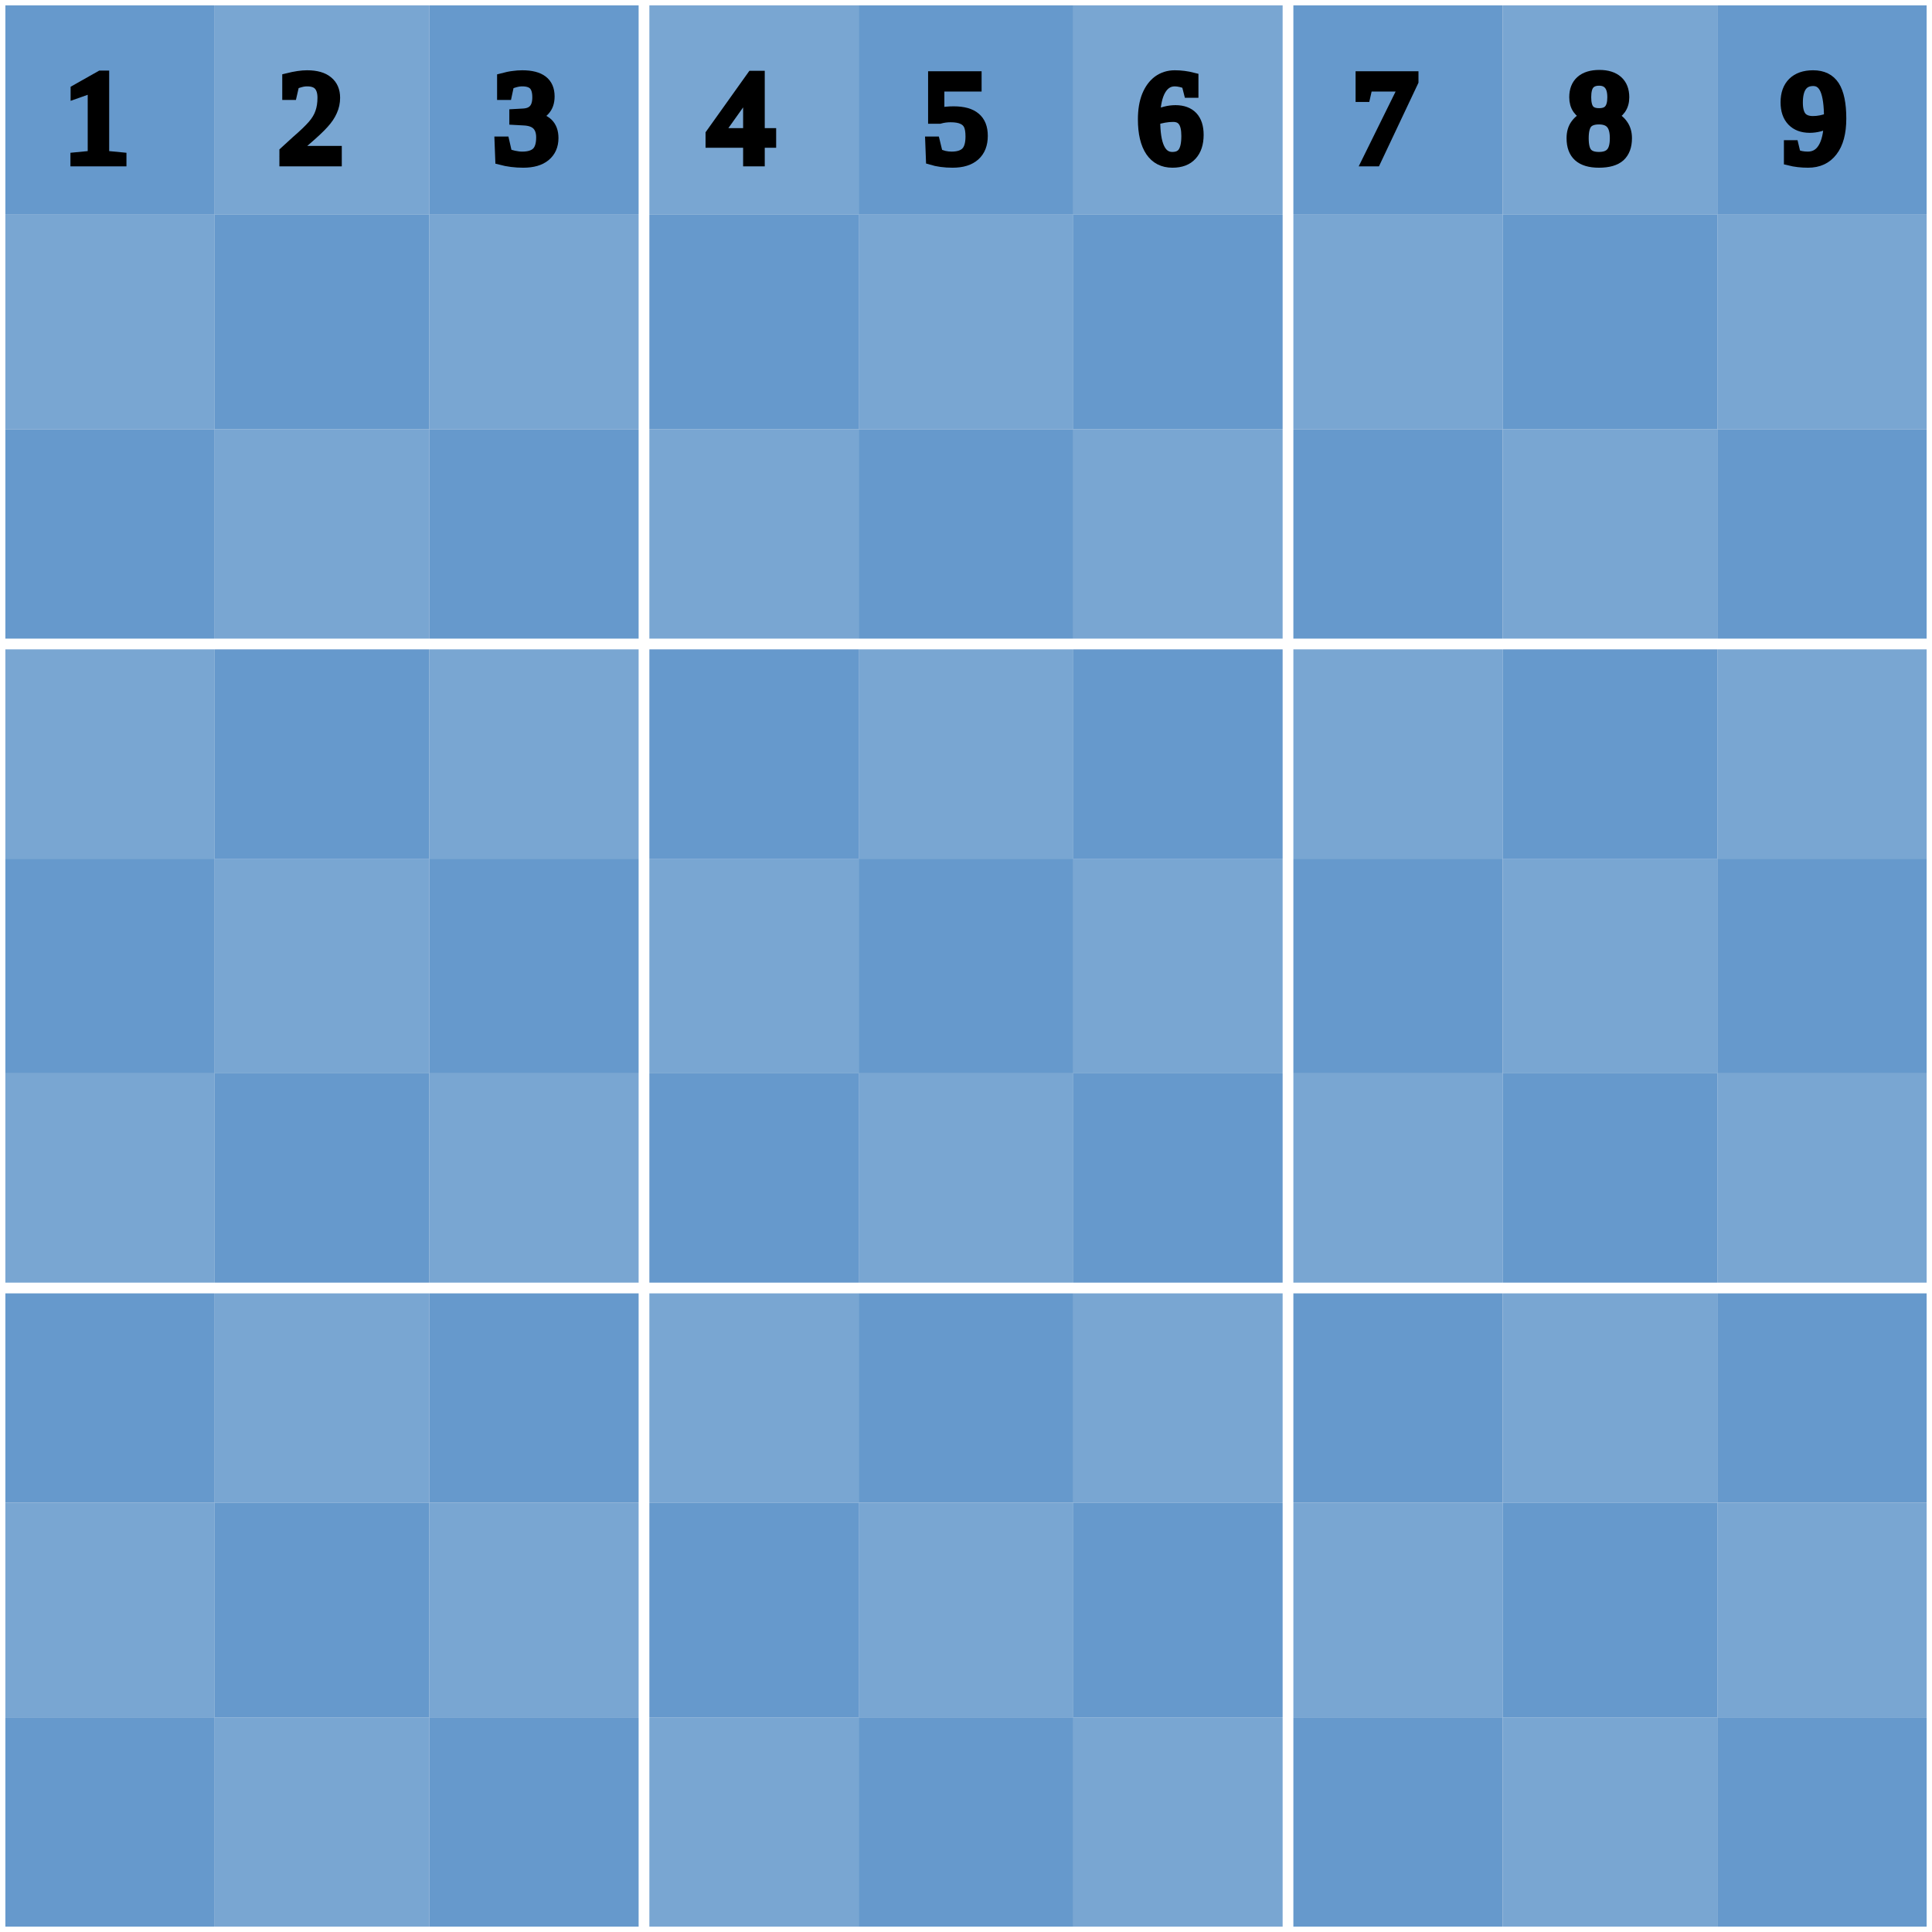
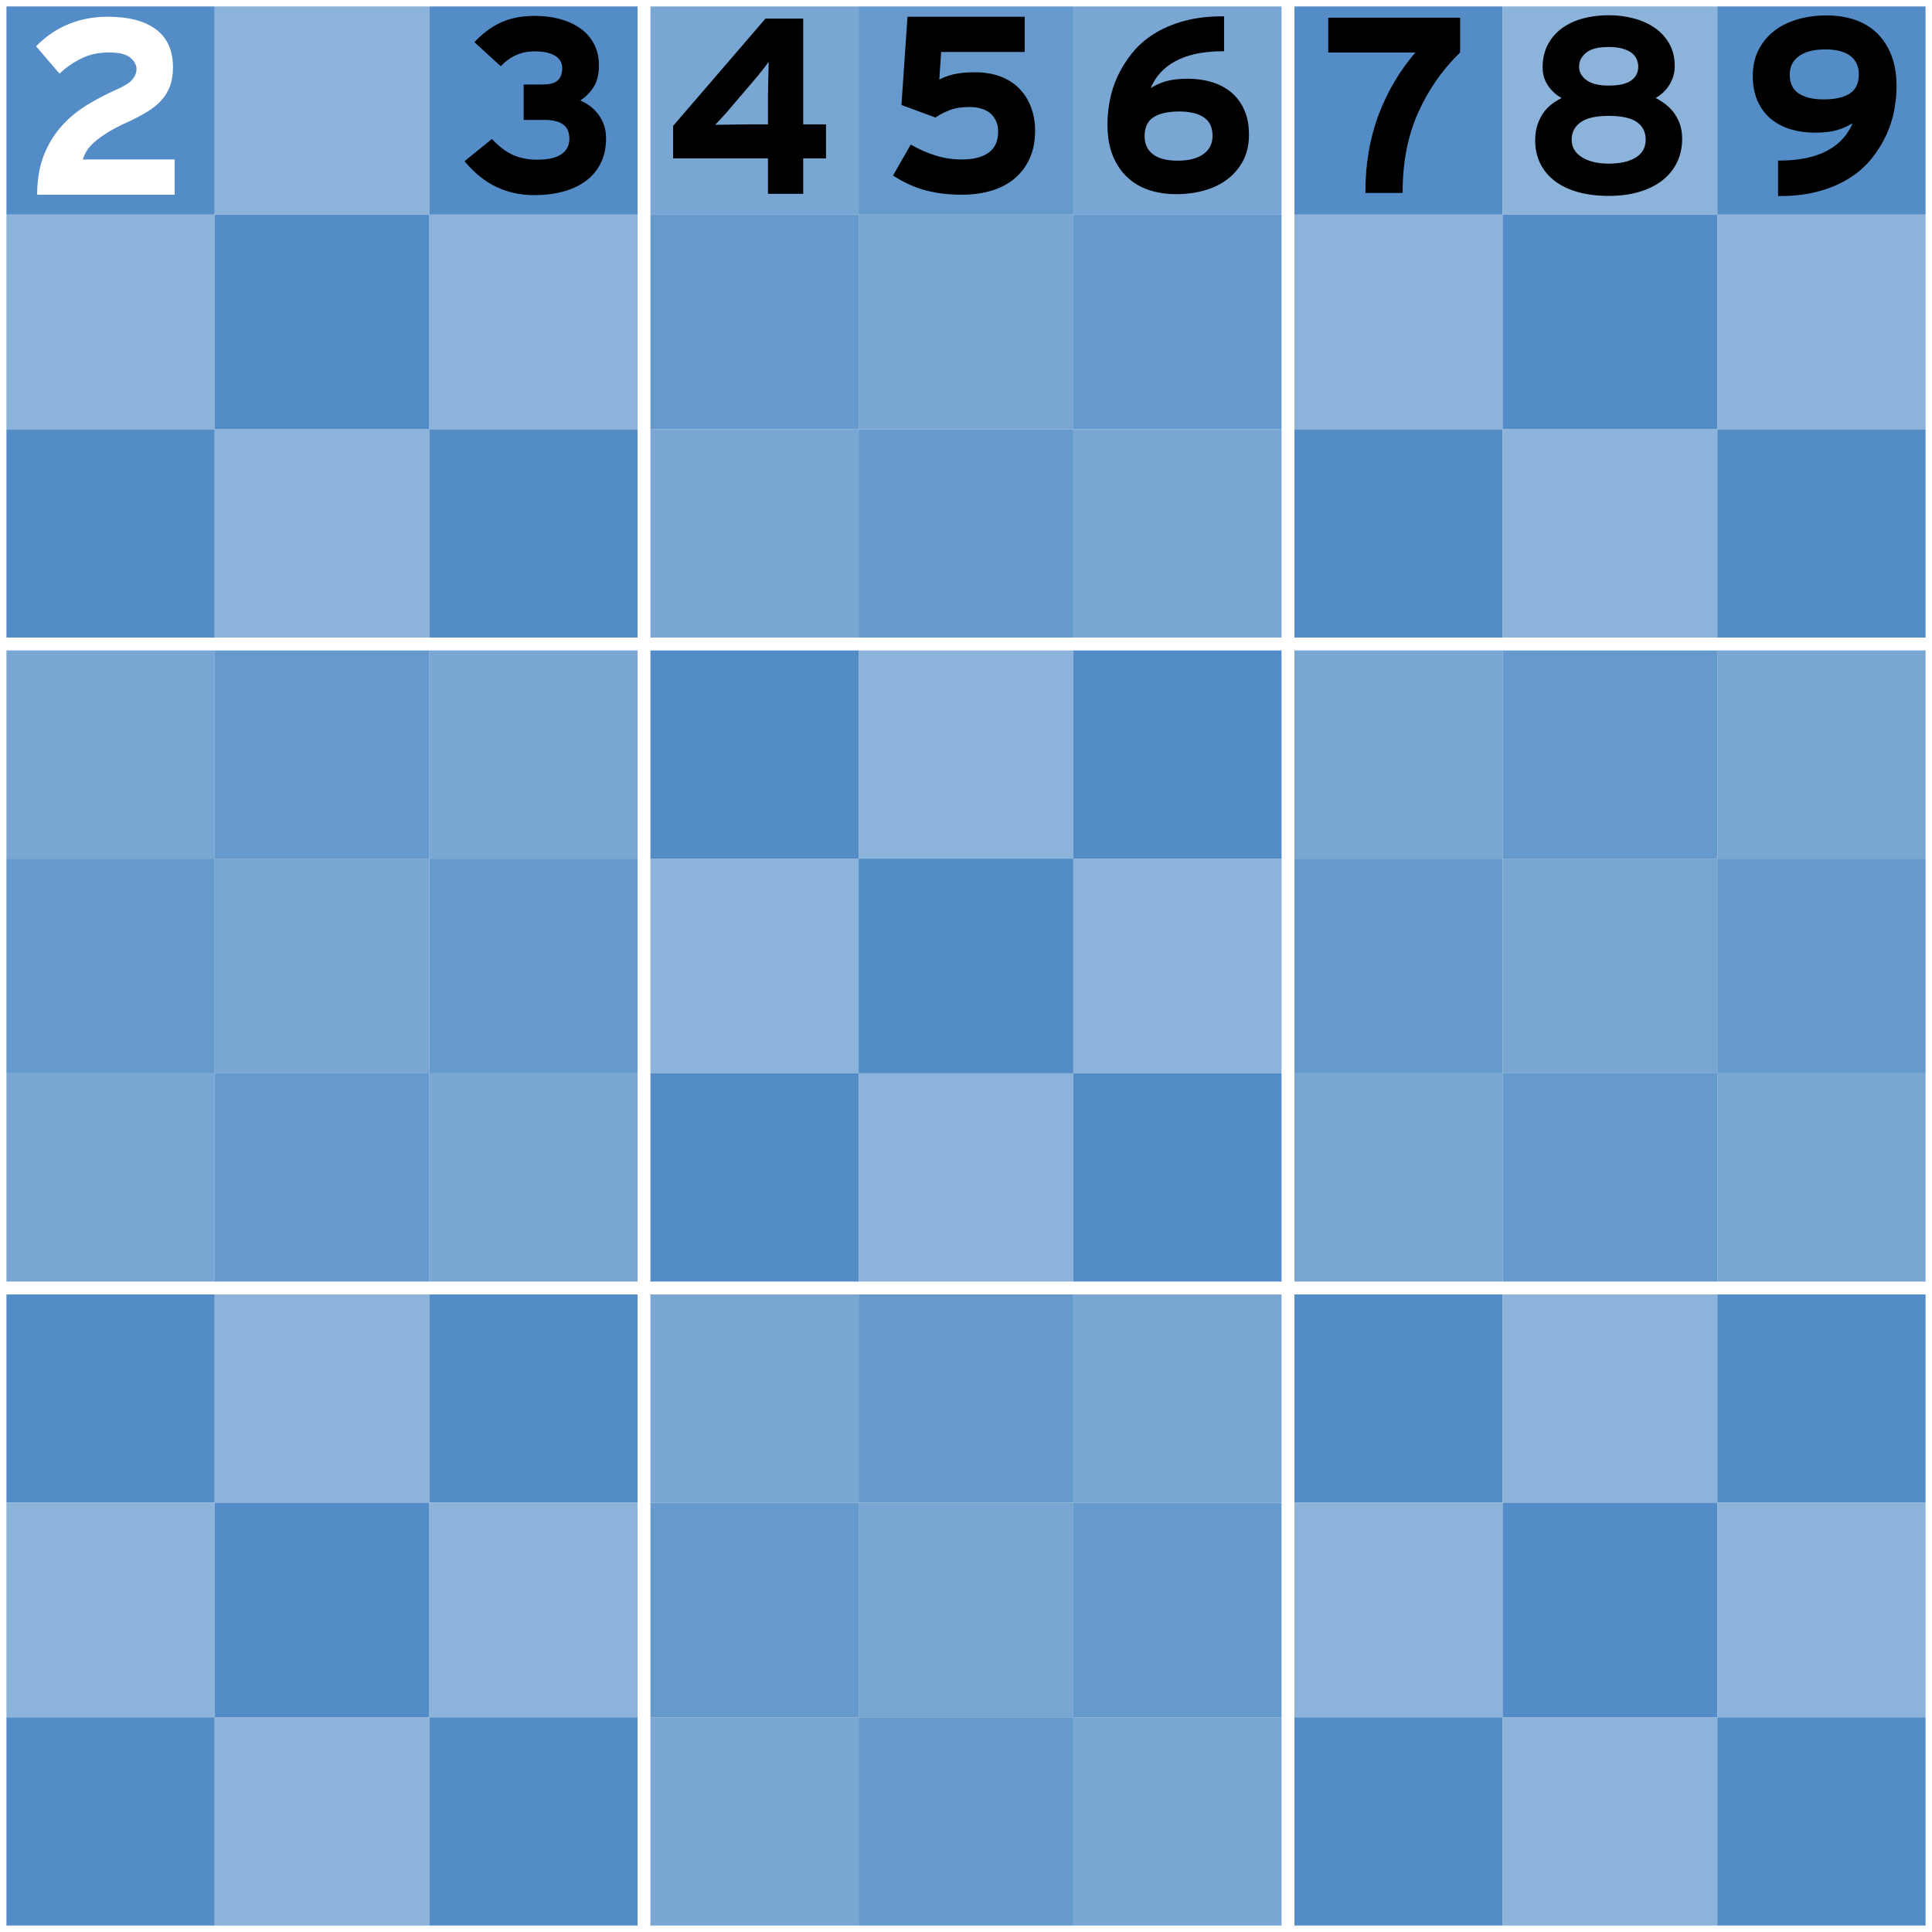
- <svg xmlns="http://www.w3.org/2000/svg" version="1.2" baseProfile="tiny" viewBox="0 0 180 180">
-   <defs />
-   <rect x="0" y="0" width="20" height="20" stroke="none" fill="#6699cc" />
-   <rect x="20" y="0" width="20" height="20" stroke="none" fill="#79a6d2" />
-   <rect x="40" y="0" width="20" height="20" stroke="none" fill="#6699cc" />
+ <svg xmlns="http://www.w3.org/2000/svg" xmlns:xlink="http://www.w3.org/1999/xlink" version="1.2" baseProfile="tiny" viewBox="0 0 180 180">
+   <defs>
+     <path id="num_1" d="M 45.856,98.014 V 27.928 H 29.236 v -14.266 c 5.447,-0.276 9.856,-1.43 13.226,-3.462 3.37,-2.032 5.564,-5.079 6.581,-9.143 H 65.11 V 98.014 Z" />
+     <path id="num_2" d="m 12.259,99.325 c 0.09,-8.31 1.359,-15.512 3.806,-21.606 2.447,-6.094 5.703,-11.403 9.766,-15.929 4.063,-4.526 8.773,-8.427 14.128,-11.704 5.355,-3.277 10.988,-6.209 16.897,-8.796 4.156,-1.846 7.019,-3.715 8.589,-5.609 1.57,-1.894 2.354,-3.901 2.354,-6.023 -6.3e-5,-2.494 -1.201,-4.757 -3.601,-6.788 -2.401,-2.032 -6.511,-3.048 -12.33,-3.048 -5.816,8e-5 -11.01,1.131 -15.58,3.394 -4.571,2.263 -8.564,5.01 -11.979,8.242 L 11.84,16.913 c 5.171,-5.264 11.081,-9.258 17.73,-11.981 6.649,-2.723 13.852,-4.085 21.61,-4.085 11.542,9e-5 20.429,2.309 26.661,6.926 6.232,4.617 9.348,11.588 9.348,20.913 -8.2e-5,3.88 -0.531,7.275 -1.591,10.183 -1.061,2.908 -2.631,5.516 -4.709,7.824 -2.078,2.308 -4.664,4.409 -7.756,6.302 -3.093,1.894 -6.717,3.81 -10.874,5.749 -4.34,1.939 -8.01,3.832 -11.011,5.679 -3.001,1.847 -5.518,3.648 -7.549,5.402 -2.032,1.754 -3.601,3.532 -4.709,5.332 -1.107,1.801 -1.892,3.624 -2.354,5.47 h 51.526 v 18.7 z" />
+     <path id="num_3" d="m 89.288,68.26 c -8.2e-5,5.222 -0.962,9.779 -2.885,13.672 -1.923,3.893 -4.625,7.145 -8.106,9.756 -3.48,2.611 -7.671,4.58 -12.571,5.908 -4.901,1.328 -10.328,1.992 -16.282,1.992 -7.238,0 -14.04,-1.466 -20.407,-4.397 C 22.67,92.26 16.785,87.589 11.381,81.179 L 25.945,69.359 c 4.031,4.216 8.016,7.17 11.955,8.865 3.939,1.694 8.382,2.541 13.33,2.541 6.321,0 10.992,-1.076 14.014,-3.229 3.022,-2.153 4.533,-5.152 4.533,-8.999 -6.3e-5,-3.757 -1.213,-6.529 -3.64,-8.315 -2.427,-1.786 -5.931,-2.679 -10.513,-2.68 H 44.223 V 38.718 h 10.303 c 4.031,5.9e-5 6.917,-0.824 8.657,-2.472 1.74,-1.648 2.61,-4.075 2.61,-7.282 -5.9e-5,-1.191 -0.275,-2.382 -0.824,-3.573 -0.549,-1.191 -1.443,-2.245 -2.679,-3.162 -1.237,-0.917 -2.886,-1.65 -4.946,-2.199 -2.06,-0.549 -4.603,-0.824 -7.628,-0.824 -7.235,8e-5 -13.509,2.702 -18.824,8.106 L 16.879,14.536 C 21.458,9.772 26.335,6.223 31.511,3.887 36.687,1.551 42.848,0.384 49.993,0.384 c 4.945,9.92e-5 9.548,0.572 13.808,1.717 4.26,1.145 7.994,2.84 11.2,5.084 3.206,2.245 5.725,5.084 7.556,8.519 1.831,3.434 2.747,7.396 2.747,11.886 -7.8e-5,5.222 -1.145,9.436 -3.434,12.643 -2.29,3.206 -4.854,5.542 -7.695,7.007 1.557,0.548 3.206,1.372 4.946,2.472 1.74,1.1 3.366,2.497 4.879,4.191 1.512,1.694 2.772,3.732 3.778,6.114 1.006,2.382 1.509,5.13 1.51,8.244 z" />
+     <path id="num_4" d="M 79.501,79.033 V 98.841 H 60.805 V 79.033 H 7.758 V 61.58 L 59.14,1.884 H 79.501 V 61.027 H 92.245 V 79.033 Z M 61.22,24.045 c -0.924,1.294 -2.195,2.979 -3.811,5.057 -1.616,2.078 -3.209,4.04 -4.779,5.886 L 38.783,51.195 c -0.741,0.921 -1.55,1.868 -2.426,2.838 -0.876,0.971 -1.73,1.894 -2.562,2.771 -0.831,0.876 -1.594,1.707 -2.287,2.492 -0.693,0.785 -1.316,1.455 -1.868,2.01 0.831,0 2.032,-0.023 3.601,-0.07 1.57,-0.046 3.3,-0.07 5.193,-0.07 1.892,0 3.762,-0.023 5.609,-0.07 1.847,-0.046 3.464,-0.07 4.85,-0.07 H 60.805 V 45.238 c -5.7e-5,-1.386 0.022,-3.095 0.068,-5.127 0.045,-2.032 0.091,-4.086 0.137,-6.163 0.046,-2.077 0.093,-4.015 0.139,-5.816 0.046,-1.801 0.07,-3.163 0.07,-4.087 z" />
+     <path id="num_5" d="m 89.13,64.034 c -8.5e-5,5.816 -0.993,10.917 -2.978,15.303 -1.985,4.386 -4.756,8.08 -8.312,11.081 -3.556,3.001 -7.828,5.24 -12.814,6.717 -4.986,1.477 -10.434,2.215 -16.343,2.215 -7.017,0 -13.549,-0.762 -19.598,-2.285 -6.049,-1.523 -12.119,-4.223 -18.212,-8.101 l 9.418,-16.485 c 4.523,2.587 9.139,4.596 13.849,6.027 4.71,1.432 9.558,2.147 14.543,2.147 6.65,0 11.775,-1.339 15.375,-4.018 3.6,-2.678 5.4,-6.65 5.4,-11.914 -6.6e-5,-2.491 -0.438,-4.66 -1.315,-6.507 -0.876,-1.847 -2.054,-3.348 -3.532,-4.502 -1.478,-1.154 -3.21,-2.008 -5.195,-2.562 -1.985,-0.554 -4.132,-0.831 -6.44,-0.831 -4.433,0 -8.15,0.577 -11.151,1.731 -3.001,1.154 -5.656,2.516 -7.963,4.085 L 15.442,49.35 18.765,0.872 H 83.309 V 19.572 H 36.632 l -1.107,16.76 c 2.68,-1.477 5.589,-2.585 8.729,-3.324 3.139,-0.74 7.017,-1.109 11.632,-1.11 5.45,7e-5 10.252,0.808 14.407,2.424 4.155,1.616 7.618,3.879 10.388,6.788 2.77,2.91 4.871,6.326 6.302,10.25 1.431,3.924 2.147,8.149 2.147,12.674 z" />
+     <path id="num_6" d="m 88.681,66.32 c -8.5e-5,5.361 -1.045,10.065 -3.135,14.11 -2.09,4.045 -4.93,7.454 -8.52,10.226 -3.59,2.772 -7.84,4.862 -12.747,6.27 -4.908,1.408 -10.178,2.111 -15.811,2.111 -5.364,0 -10.341,-0.75 -14.929,-2.249 C 28.949,95.289 24.95,92.949 21.542,89.768 18.133,86.587 15.452,82.588 13.498,77.772 11.544,72.955 10.567,67.184 10.567,60.458 c -6e-6,-4.18 0.432,-8.565 1.296,-13.155 0.864,-4.59 2.318,-9.089 4.362,-13.496 2.044,-4.407 4.68,-8.633 7.907,-12.679 3.227,-4.045 7.226,-7.59 11.996,-10.634 C 40.898,7.451 46.465,5.043 52.827,3.271 59.19,1.498 66.506,0.612 74.777,0.612 v 18.538 c -11.089,7.8e-5 -20.109,1.886 -27.061,5.658 -6.952,3.772 -11.791,9.339 -14.517,16.7 3.09,-2.088 6.27,-3.61 9.542,-4.564 3.271,-0.954 7.36,-1.431 12.267,-1.431 4.726,5.9e-5 9.135,0.613 13.226,1.839 4.091,1.226 7.658,3.111 10.702,5.656 3.044,2.545 5.429,5.749 7.156,9.612 1.726,3.864 2.59,8.43 2.59,13.7 z m -19.358,0.682 c -6.5e-5,-4.909 -1.682,-8.499 -5.044,-10.771 -3.363,-2.272 -8.043,-3.407 -14.039,-3.407 -6.546,9.9e-5 -11.5,1.136 -14.863,3.407 -3.363,2.272 -5.044,5.908 -5.044,10.908 -2.6e-5,4.452 1.591,7.928 4.772,10.428 3.181,2.5 7.907,3.751 14.178,3.751 6.362,0 11.293,-1.272 14.792,-3.817 3.499,-2.545 5.248,-6.044 5.248,-10.499 z          /&gt;" />
+     <path id="num_7" d="m 86.711,20.111 c -9.88,9.604 -17.705,20.869 -23.476,33.796 -5.771,12.927 -8.657,27.747 -8.657,44.461 H 34.77 c -2.9e-5,-15.789 2.493,-30.239 7.48,-43.351 4.986,-13.112 12.004,-24.839 21.052,-35.181 H 13.995 V 1.411 h 72.715 z" />
+     <path id="num_8" d="m 90.836,68.429 c -8.6e-5,4.895 -0.946,9.282 -2.838,13.16 -1.892,3.879 -4.593,7.18 -8.103,9.904 -3.51,2.724 -7.758,4.824 -12.744,6.3 -4.986,1.477 -10.619,2.215 -16.897,2.215 -6.278,0 -11.911,-0.693 -16.897,-2.078 -4.986,-1.385 -9.234,-3.393 -12.742,-6.023 -3.508,-2.631 -6.209,-5.839 -8.103,-9.625 -1.894,-3.786 -2.84,-8.08 -2.84,-12.881 -5e-6,-3.325 0.462,-6.28 1.386,-8.866 0.924,-2.585 2.101,-4.824 3.532,-6.716 1.43,-1.892 3.069,-3.485 4.916,-4.779 1.847,-1.293 3.694,-2.356 5.539,-3.187 -3.508,-1.846 -6.255,-4.246 -8.24,-7.201 -1.985,-2.955 -2.978,-6.232 -2.978,-9.834 -9e-6,-4.802 0.947,-9.003 2.84,-12.605 1.894,-3.601 4.479,-6.602 7.756,-9.003 3.277,-2.401 7.132,-4.201 11.565,-5.402 4.433,-1.2 9.188,-1.801 14.266,-1.801 4.802,10e-5 9.396,0.577 13.782,1.731 4.386,1.154 8.264,2.886 11.635,5.195 3.37,2.309 6.048,5.218 8.033,8.726 1.985,3.508 2.978,7.617 2.978,12.326 -8.3e-5,3.508 -0.924,6.832 -2.771,9.971 -1.847,3.139 -4.663,5.771 -8.447,7.896 1.846,0.831 3.692,1.916 5.539,3.255 1.847,1.339 3.486,2.908 4.918,4.709 1.431,1.801 2.609,3.925 3.532,6.372 0.923,2.447 1.384,5.194 1.384,8.24 z M 67.292,28.401 c -6.2e-5,-1.57 -0.3,-3.047 -0.9,-4.432 -0.6,-1.385 -1.547,-2.608 -2.84,-3.669 -1.293,-1.061 -3.048,-1.915 -5.265,-2.562 -2.216,-0.647 -4.894,-0.97 -8.033,-0.97 -6.002,8e-5 -10.342,1.131 -13.019,3.394 -2.677,2.263 -4.016,4.964 -4.016,8.103 -2.9e-5,3.139 1.431,5.77 4.292,7.894 2.862,2.123 7.109,3.185 12.742,3.185 6.002,6e-5 10.342,-1.016 13.021,-3.048 2.678,-2.032 4.018,-4.664 4.018,-7.896 z m 4.155,40.722 c -6.7e-5,-4.433 -1.685,-7.849 -5.055,-10.25 -3.37,-2.401 -8.75,-3.601 -16.138,-3.601 -7.293,10e-5 -12.648,1.247 -16.064,3.741 -3.417,2.494 -5.125,5.818 -5.125,9.971 -2.4e-5,4.433 1.985,7.873 5.956,10.32 3.97,2.447 9.048,3.671 15.234,3.671 6.65,0 11.845,-1.2 15.585,-3.601 3.739,-2.401 5.609,-5.818 5.609,-10.25 z" />
+     <path id="num_9" d="m 90.681,39.308 c -8.5e-5,4.25 -0.439,8.705 -1.317,13.368 -0.878,4.662 -2.355,9.233 -4.432,13.712 -2.077,4.479 -4.755,8.773 -8.033,12.882 -3.279,4.109 -7.341,7.709 -12.188,10.802 -4.847,3.093 -10.502,5.539 -16.967,7.34 -6.464,1.801 -13.898,2.701 -22.301,2.701 v -18.835 c 11.266,0 20.431,-1.916 27.496,-5.749 7.065,-3.832 11.982,-9.488 14.752,-16.967 -3.142,2.125 -6.375,3.672 -9.699,4.641 -3.324,0.969 -7.478,1.454 -12.463,1.454 -4.802,0 -9.28,-0.623 -13.435,-1.87 -4.155,-1.247 -7.78,-3.163 -10.874,-5.749 -3.094,-2.585 -5.518,-5.84 -7.272,-9.764 -1.754,-3.924 -2.631,-8.564 -2.631,-13.921 -6e-6,-5.354 1.062,-10.109 3.185,-14.264 2.123,-4.155 5.009,-7.641 8.657,-10.457 C 26.806,5.815 31.123,3.691 36.11,2.259 41.096,0.828 46.452,0.112 52.178,0.112 c 5.354,1e-4 10.385,0.762 15.094,2.285 4.709,1.523 8.795,3.901 12.258,7.133 3.463,3.232 6.187,7.318 8.173,12.258 1.985,4.94 2.978,10.78 2.978,17.52 z M 70.599,32.524 c -6.5e-5,-4.526 -1.616,-8.058 -4.848,-10.597 -3.232,-2.539 -8.034,-3.808 -14.405,-3.808 -6.464,8e-5 -11.474,1.293 -15.029,3.878 -3.555,2.586 -5.332,6.14 -5.332,10.662 -2.6e-5,4.988 1.708,8.636 5.125,10.943 3.417,2.308 8.173,3.462 14.268,3.462 6.647,5e-5 11.68,-1.154 15.096,-3.462 3.417,-2.308 5.125,-6.001 5.125,-11.079 z" />
+   </defs>
+   <rect x="0" y="0" width="20" height="20" stroke="none" fill="#538cc6" />
+   <rect x="20" y="0" width="20" height="20" stroke="none" fill="#8cb3d9" />
+   <rect x="40" y="0" width="20" height="20" stroke="none" fill="#538cc6" />
  <rect x="60" y="0" width="20" height="20" stroke="none" fill="#79a6d2" />
  <rect x="80" y="0" width="20" height="20" stroke="none" fill="#6699cc" />
  <rect x="100" y="0" width="20" height="20" stroke="none" fill="#79a6d2" />
-   <rect x="120" y="0" width="20" height="20" stroke="none" fill="#6699cc" />
-   <rect x="140" y="0" width="20" height="20" stroke="none" fill="#79a6d2" />
-   <rect x="160" y="0" width="20" height="20" stroke="none" fill="#6699cc" />
-   <rect x="0" y="20" width="20" height="20" stroke="none" fill="#79a6d2" />
-   <rect x="20" y="20" width="20" height="20" stroke="none" fill="#6699cc" />
-   <rect x="40" y="20" width="20" height="20" stroke="none" fill="#79a6d2" />
+   <rect x="120" y="0" width="20" height="20" stroke="none" fill="#538cc6" />
+   <rect x="140" y="0" width="20" height="20" stroke="none" fill="#8cb3d9" />
+   <rect x="160" y="0" width="20" height="20" stroke="none" fill="#538cc6" />
+   <rect x="0" y="20" width="20" height="20" stroke="none" fill="#8cb3d9" />
+   <rect x="20" y="20" width="20" height="20" stroke="none" fill="#538cc6" />
+   <rect x="40" y="20" width="20" height="20" stroke="none" fill="#8cb3d9" />
  <rect x="60" y="20" width="20" height="20" stroke="none" fill="#6699cc" />
  <rect x="80" y="20" width="20" height="20" stroke="none" fill="#79a6d2" />
  <rect x="100" y="20" width="20" height="20" stroke="none" fill="#6699cc" />
-   <rect x="120" y="20" width="20" height="20" stroke="none" fill="#79a6d2" />
-   <rect x="140" y="20" width="20" height="20" stroke="none" fill="#6699cc" />
-   <rect x="160" y="20" width="20" height="20" stroke="none" fill="#79a6d2" />
-   <rect x="0" y="40" width="20" height="20" stroke="none" fill="#6699cc" />
-   <rect x="20" y="40" width="20" height="20" stroke="none" fill="#79a6d2" />
-   <rect x="40" y="40" width="20" height="20" stroke="none" fill="#6699cc" />
+   <rect x="120" y="20" width="20" height="20" stroke="none" fill="#8cb3d9" />
+   <rect x="140" y="20" width="20" height="20" stroke="none" fill="#538cc6" />
+   <rect x="160" y="20" width="20" height="20" stroke="none" fill="#8cb3d9" />
+   <rect x="0" y="40" width="20" height="20" stroke="none" fill="#538cc6" />
+   <rect x="20" y="40" width="20" height="20" stroke="none" fill="#8cb3d9" />
+   <rect x="40" y="40" width="20" height="20" stroke="none" fill="#538cc6" />
  <rect x="60" y="40" width="20" height="20" stroke="none" fill="#79a6d2" />
  <rect x="80" y="40" width="20" height="20" stroke="none" fill="#6699cc" />
  <rect x="100" y="40" width="20" height="20" stroke="none" fill="#79a6d2" />
-   <rect x="120" y="40" width="20" height="20" stroke="none" fill="#6699cc" />
-   <rect x="140" y="40" width="20" height="20" stroke="none" fill="#79a6d2" />
-   <rect x="160" y="40" width="20" height="20" stroke="none" fill="#6699cc" />
+   <rect x="120" y="40" width="20" height="20" stroke="none" fill="#538cc6" />
+   <rect x="140" y="40" width="20" height="20" stroke="none" fill="#8cb3d9" />
+   <rect x="160" y="40" width="20" height="20" stroke="none" fill="#538cc6" />
  <rect x="0" y="60" width="20" height="20" stroke="none" fill="#79a6d2" />
  <rect x="20" y="60" width="20" height="20" stroke="none" fill="#6699cc" />
  <rect x="40" y="60" width="20" height="20" stroke="none" fill="#79a6d2" />
-   <rect x="60" y="60" width="20" height="20" stroke="none" fill="#6699cc" />
-   <rect x="80" y="60" width="20" height="20" stroke="none" fill="#79a6d2" />
-   <rect x="100" y="60" width="20" height="20" stroke="none" fill="#6699cc" />
+   <rect x="60" y="60" width="20" height="20" stroke="none" fill="#538cc6" />
+   <rect x="80" y="60" width="20" height="20" stroke="none" fill="#8cb3d9" />
+   <rect x="100" y="60" width="20" height="20" stroke="none" fill="#538cc6" />
  <rect x="120" y="60" width="20" height="20" stroke="none" fill="#79a6d2" />
  <rect x="140" y="60" width="20" height="20" stroke="none" fill="#6699cc" />
  <rect x="160" y="60" width="20" height="20" stroke="none" fill="#79a6d2" />
  <rect x="0" y="80" width="20" height="20" stroke="none" fill="#6699cc" />
  <rect x="20" y="80" width="20" height="20" stroke="none" fill="#79a6d2" />
  <rect x="40" y="80" width="20" height="20" stroke="none" fill="#6699cc" />
-   <rect x="60" y="80" width="20" height="20" stroke="none" fill="#79a6d2" />
-   <rect x="80" y="80" width="20" height="20" stroke="none" fill="#6699cc" />
-   <rect x="100" y="80" width="20" height="20" stroke="none" fill="#79a6d2" />
+   <rect x="60" y="80" width="20" height="20" stroke="none" fill="#8cb3d9" />
+   <rect x="80" y="80" width="20" height="20" stroke="none" fill="#538cc6" />
+   <rect x="100" y="80" width="20" height="20" stroke="none" fill="#8cb3d9" />
  <rect x="120" y="80" width="20" height="20" stroke="none" fill="#6699cc" />
  <rect x="140" y="80" width="20" height="20" stroke="none" fill="#79a6d2" />
  <rect x="160" y="80" width="20" height="20" stroke="none" fill="#6699cc" />
  <rect x="0" y="100" width="20" height="20" stroke="none" fill="#79a6d2" />
  <rect x="20" y="100" width="20" height="20" stroke="none" fill="#6699cc" />
  <rect x="40" y="100" width="20" height="20" stroke="none" fill="#79a6d2" />
-   <rect x="60" y="100" width="20" height="20" stroke="none" fill="#6699cc" />
-   <rect x="80" y="100" width="20" height="20" stroke="none" fill="#79a6d2" />
-   <rect x="100" y="100" width="20" height="20" stroke="none" fill="#6699cc" />
+   <rect x="60" y="100" width="20" height="20" stroke="none" fill="#538cc6" />
+   <rect x="80" y="100" width="20" height="20" stroke="none" fill="#8cb3d9" />
+   <rect x="100" y="100" width="20" height="20" stroke="none" fill="#538cc6" />
  <rect x="120" y="100" width="20" height="20" stroke="none" fill="#79a6d2" />
  <rect x="140" y="100" width="20" height="20" stroke="none" fill="#6699cc" />
  <rect x="160" y="100" width="20" height="20" stroke="none" fill="#79a6d2" />
-   <rect x="0" y="120" width="20" height="20" stroke="none" fill="#6699cc" />
-   <rect x="20" y="120" width="20" height="20" stroke="none" fill="#79a6d2" />
-   <rect x="40" y="120" width="20" height="20" stroke="none" fill="#6699cc" />
+   <rect x="0" y="120" width="20" height="20" stroke="none" fill="#538cc6" />
+   <rect x="20" y="120" width="20" height="20" stroke="none" fill="#8cb3d9" />
+   <rect x="40" y="120" width="20" height="20" stroke="none" fill="#538cc6" />
  <rect x="60" y="120" width="20" height="20" stroke="none" fill="#79a6d2" />
  <rect x="80" y="120" width="20" height="20" stroke="none" fill="#6699cc" />
  <rect x="100" y="120" width="20" height="20" stroke="none" fill="#79a6d2" />
-   <rect x="120" y="120" width="20" height="20" stroke="none" fill="#6699cc" />
-   <rect x="140" y="120" width="20" height="20" stroke="none" fill="#79a6d2" />
-   <rect x="160" y="120" width="20" height="20" stroke="none" fill="#6699cc" />
-   <rect x="0" y="140" width="20" height="20" stroke="none" fill="#79a6d2" />
-   <rect x="20" y="140" width="20" height="20" stroke="none" fill="#6699cc" />
-   <rect x="40" y="140" width="20" height="20" stroke="none" fill="#79a6d2" />
+   <rect x="120" y="120" width="20" height="20" stroke="none" fill="#538cc6" />
+   <rect x="140" y="120" width="20" height="20" stroke="none" fill="#8cb3d9" />
+   <rect x="160" y="120" width="20" height="20" stroke="none" fill="#538cc6" />
+   <rect x="0" y="140" width="20" height="20" stroke="none" fill="#8cb3d9" />
+   <rect x="20" y="140" width="20" height="20" stroke="none" fill="#538cc6" />
+   <rect x="40" y="140" width="20" height="20" stroke="none" fill="#8cb3d9" />
  <rect x="60" y="140" width="20" height="20" stroke="none" fill="#6699cc" />
  <rect x="80" y="140" width="20" height="20" stroke="none" fill="#79a6d2" />
  <rect x="100" y="140" width="20" height="20" stroke="none" fill="#6699cc" />
-   <rect x="120" y="140" width="20" height="20" stroke="none" fill="#79a6d2" />
-   <rect x="140" y="140" width="20" height="20" stroke="none" fill="#6699cc" />
-   <rect x="160" y="140" width="20" height="20" stroke="none" fill="#79a6d2" />
-   <rect x="0" y="160" width="20" height="20" stroke="none" fill="#6699cc" />
-   <rect x="20" y="160" width="20" height="20" stroke="none" fill="#79a6d2" />
-   <rect x="40" y="160" width="20" height="20" stroke="none" fill="#6699cc" />
+   <rect x="120" y="140" width="20" height="20" stroke="none" fill="#8cb3d9" />
+   <rect x="140" y="140" width="20" height="20" stroke="none" fill="#538cc6" />
+   <rect x="160" y="140" width="20" height="20" stroke="none" fill="#8cb3d9" />
+   <rect x="0" y="160" width="20" height="20" stroke="none" fill="#538cc6" />
+   <rect x="20" y="160" width="20" height="20" stroke="none" fill="#8cb3d9" />
+   <rect x="40" y="160" width="20" height="20" stroke="none" fill="#538cc6" />
  <rect x="60" y="160" width="20" height="20" stroke="none" fill="#79a6d2" />
  <rect x="80" y="160" width="20" height="20" stroke="none" fill="#6699cc" />
  <rect x="100" y="160" width="20" height="20" stroke="none" fill="#79a6d2" />
-   <rect x="120" y="160" width="20" height="20" stroke="none" fill="#6699cc" />
-   <rect x="140" y="160" width="20" height="20" stroke="none" fill="#79a6d2" />
-   <rect x="160" y="160" width="20" height="20" stroke="none" fill="#6699cc" />
-   <line x1="0" y1="0" x2="0" y2="180" stroke="white" stroke-width="1" stroke-linecap="butt" />
-   <line x1="60" y1="0" x2="60" y2="180" stroke="white" stroke-width="1" stroke-linecap="butt" />
-   <line x1="120" y1="0" x2="120" y2="180" stroke="white" stroke-width="1" stroke-linecap="butt" />
-   <line x1="180" y1="0" x2="180" y2="180" stroke="white" stroke-width="1" stroke-linecap="butt" />
-   <line x1="0" y1="0" x2="180" y2="0" stroke="white" stroke-width="1" stroke-linecap="butt" />
-   <line x1="0" y1="60" x2="180" y2="60" stroke="white" stroke-width="1" stroke-linecap="butt" />
-   <line x1="0" y1="120" x2="180" y2="120" stroke="white" stroke-width="1" stroke-linecap="butt" />
-   <line x1="0" y1="180" x2="180" y2="180" stroke="white" stroke-width="1" stroke-linecap="butt" />
-   <text x="6" y="15" stroke="black" fill="black">1</text>
-   <text x="26" y="15" stroke="black" fill="black">2</text>
-   <text x="46" y="15" stroke="black" fill="black">3</text>
-   <text x="66" y="15" stroke="black" fill="black">4</text>
-   <text x="86" y="15" stroke="black" fill="black">5</text>
-   <text x="106" y="15" stroke="black" fill="black">6</text>
-   <text x="126" y="15" stroke="black" fill="black">7</text>
-   <text x="146" y="15" stroke="black" fill="black">8</text>
-   <text x="166" y="15" stroke="black" fill="black">9</text>
+   <rect x="120" y="160" width="20" height="20" stroke="none" fill="#538cc6" />
+   <rect x="140" y="160" width="20" height="20" stroke="none" fill="#8cb3d9" />
+   <rect x="160" y="160" width="20" height="20" stroke="none" fill="#538cc6" />
+   <line x1="0" y1="0" x2="0" y2="180" stroke="white" stroke-width="1.2" stroke-linecap="butt" />
+   <line x1="60" y1="0" x2="60" y2="180" stroke="white" stroke-width="1.2" stroke-linecap="butt" />
+   <line x1="120" y1="0" x2="120" y2="180" stroke="white" stroke-width="1.2" stroke-linecap="butt" />
+   <line x1="180" y1="0" x2="180" y2="180" stroke="white" stroke-width="1.2" stroke-linecap="butt" />
+   <line x1="0" y1="0" x2="180" y2="0" stroke="white" stroke-width="1.2" stroke-linecap="butt" />
+   <line x1="0" y1="60" x2="180" y2="60" stroke="white" stroke-width="1.2" stroke-linecap="butt" />
+   <line x1="0" y1="120" x2="180" y2="120" stroke="white" stroke-width="1.2" stroke-linecap="butt" />
+   <line x1="0" y1="180" x2="180" y2="180" stroke="white" stroke-width="1.2" stroke-linecap="butt" />
+   <use href="#num_2" xlink:href="#num_2" transform="translate(1.5,1.5) scale(0.1666667)" stroke="white" fill="white" />
+   <use href="#num_3" xlink:href="#num_3" transform="translate(41.5,1.5) scale(0.1666667)" stroke="black" fill="black" />
+   <use href="#num_4" xlink:href="#num_4" transform="translate(61.5,1.5) scale(0.1666667)" stroke="black" fill="black" />
+   <use href="#num_5" xlink:href="#num_5" transform="translate(81.5,1.5) scale(0.1666667)" stroke="black" fill="black" />
+   <use href="#num_6" xlink:href="#num_6" transform="translate(101.5,1.5) scale(0.1666667)" stroke="black" fill="black" />
+   <use href="#num_7" xlink:href="#num_7" transform="translate(121.5,1.5) scale(0.1666667)" stroke="black" fill="black" />
+   <use href="#num_8" xlink:href="#num_8" transform="translate(141.5,1.5) scale(0.1666667)" stroke="black" fill="black" />
+   <use href="#num_9" xlink:href="#num_9" transform="translate(161.5,1.5) scale(0.1666667)" stroke="black" fill="black" />
</svg>
